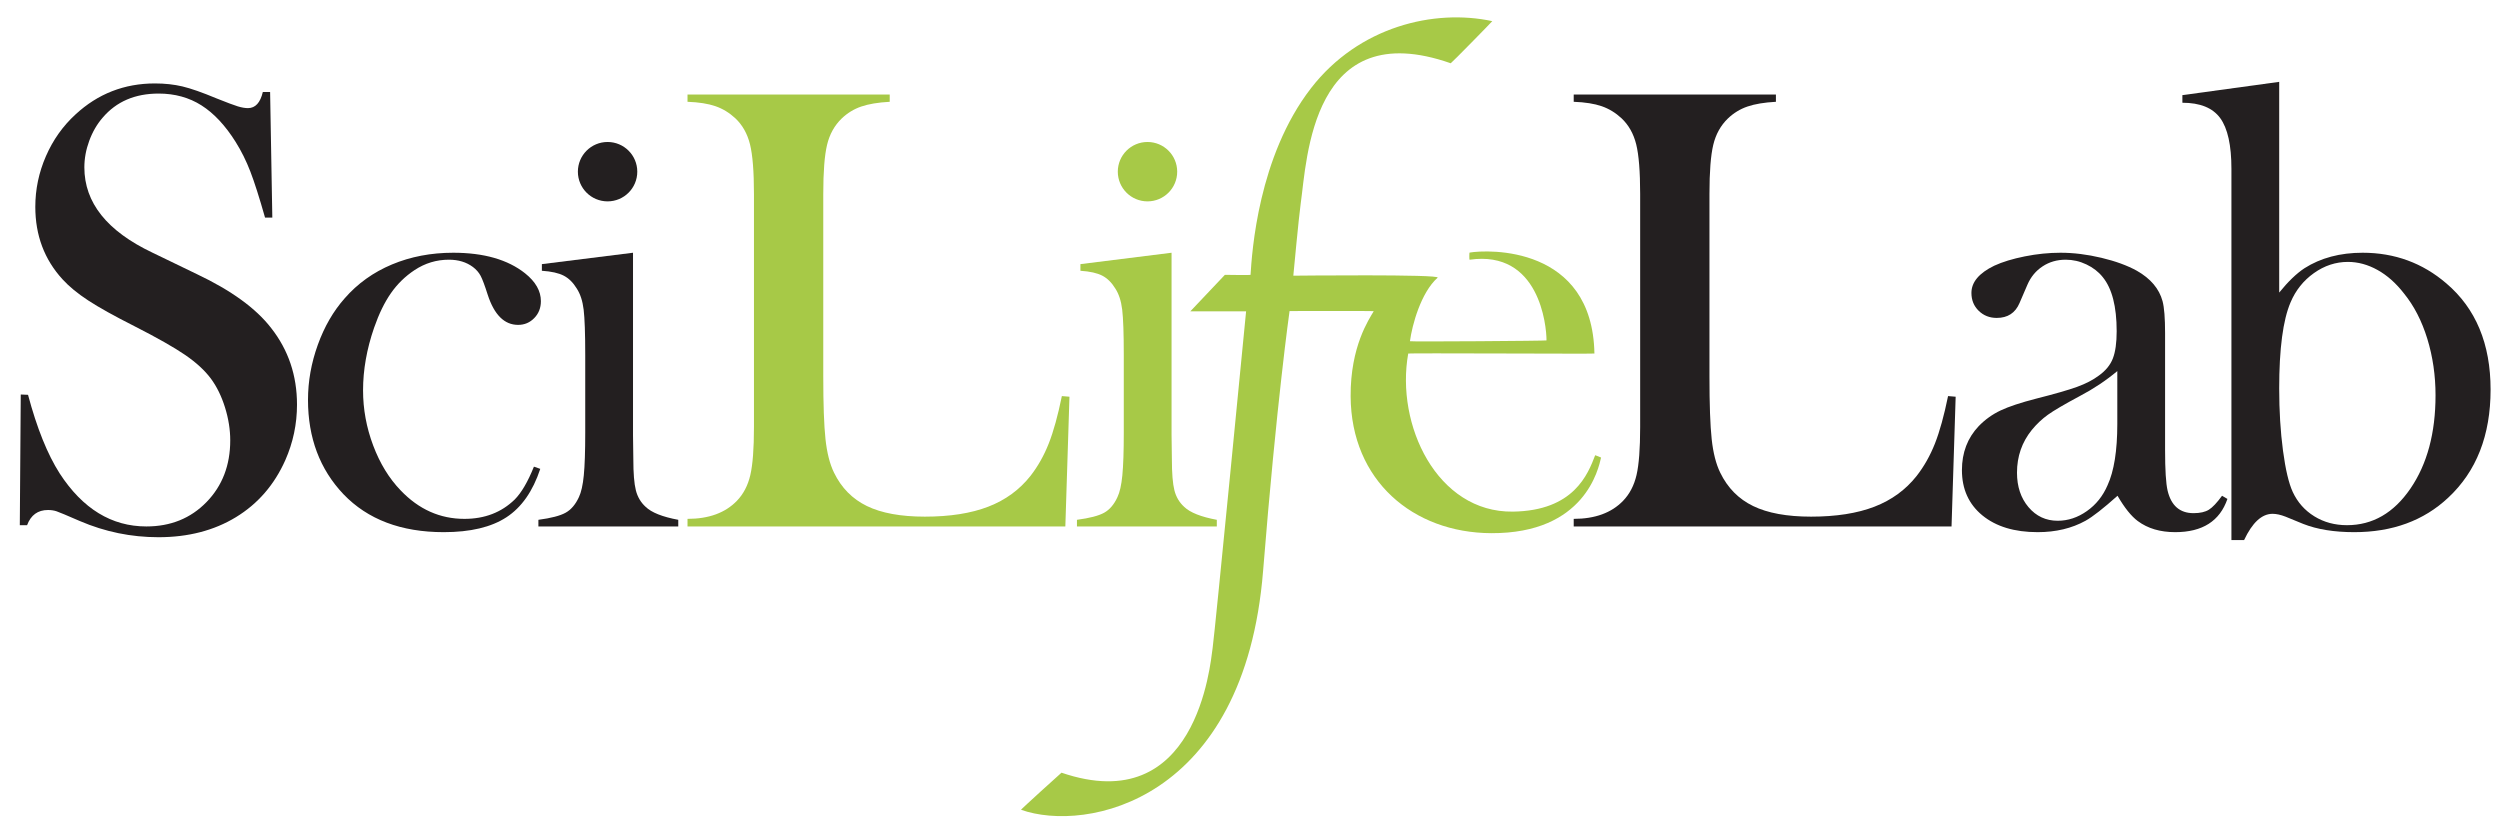
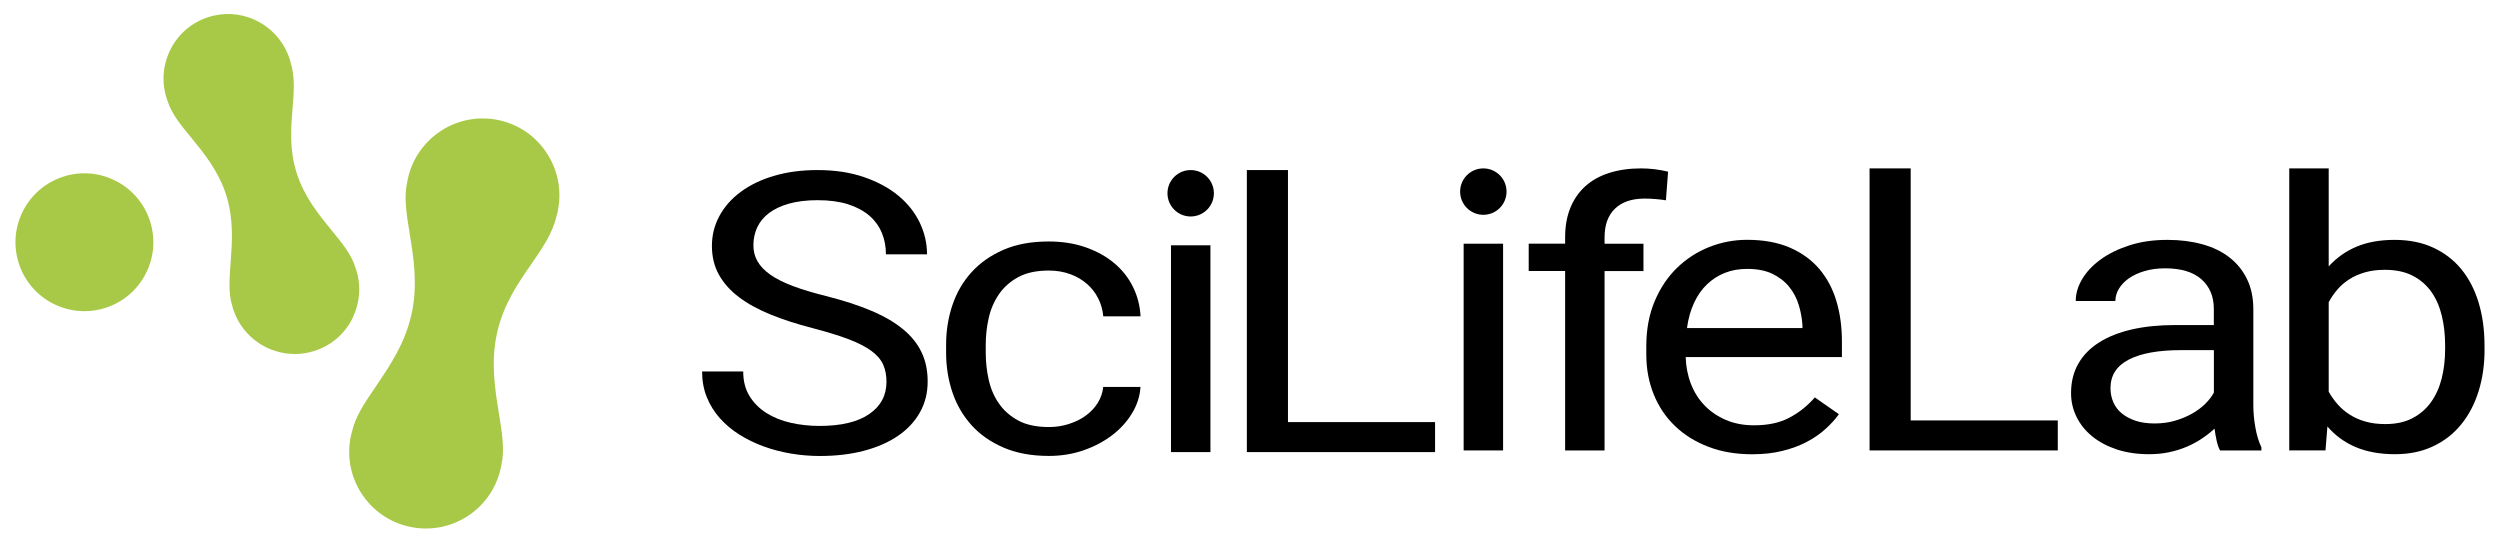
- <svg xmlns="http://www.w3.org/2000/svg" version="1.1" id="svg2" xml:space="preserve" width="1315" height="440" viewBox="0 0 1315 440">
-   <defs id="defs6" />
-   <g id="g10" transform="matrix(1.333333,0,0,1.333333,0,-5.333344)">
-     <path id="path14" style="fill:#a7c947;fill-opacity:1;fill-rule:nonzero;stroke:none" d="m 572.309,28.958 c 0.168,0.059 16.5,-16.593 16.391,-16.617 -22.914,-4.937 -52.637,2.094 -71.481,26.418 -20.906,26.981 -23.312,64.778 -23.879,73.664 -0.007,0.161 -10.121,0 -10.121,0 l -13.633,14.399 h 22 c 0,0 -12.234,125.996 -13.207,132.847 -0.941,6.661 -6.296,67.379 -59.617,49.157 -0.062,-0.02 -16.121,14.57 -15.972,14.625 25.535,9.109 88.191,-3.039 95.503,-94.266 5.329,-66.504 10.438,-102.477 10.438,-102.477 0,0 33.289,-0.089 33.207,0.055 -1.855,3.207 -9.215,13.832 -9.113,33.582 0.168,33.239 24.625,53.852 55.457,53.992 37.008,0.168 42.34,-25.535 43.34,-29.832 0.007,-0.035 -2.301,-0.968 -2.325,-0.918 -2.859,7.465 -8.394,21.918 -32.464,22.247 -29.922,0.406 -46.348,-34.243 -41.286,-62.364 0.039,-0.222 73.457,0.176 73.454,0 -0.786,-42.746 -42.18,-41.058 -49.266,-39.82 -0.113,0.019 -0.113,2.828 0,2.812 27.558,-3.937 30.367,25.985 30.367,31.832 0,0.18 -53.914,0.567 -53.879,0.317 0.856,-6.344 4.274,-19.102 10.91,-25.063 1.578,-1.418 -56.918,-0.789 -56.918,-0.789 0,0 2.172,-23.277 2.926,-28.57 2.473,-17.391 4.274,-74.488 59.168,-55.231" />
-     <path id="path16" style="fill:#231f20;fill-opacity:1;fill-rule:nonzero;stroke:none" d="m 10.684,211.185 c 1.496,-3.992 4.242,-5.988 8.238,-5.988 1.25,0 2.371,0.168 3.371,0.5 1,0.332 4.079,1.621 9.239,3.867 9.902,4.246 20.222,6.367 30.961,6.367 11.734,0 21.925,-2.637 30.582,-7.906 8.656,-5.274 15.148,-12.77 19.476,-22.481 3.078,-6.972 4.617,-14.281 4.617,-21.918 0,-11.5 -3.406,-21.578 -10.218,-30.242 -5.985,-7.75 -15.75,-14.828 -29.293,-21.246 l -17.578,-8.496 c -17.868,-8.496 -26.801,-19.703 -26.801,-33.613 0,-3.5 0.644,-7 1.933,-10.496 1.286,-3.5 3.055,-6.543 5.297,-9.125 5.399,-6.332 12.75,-9.496 22.059,-9.496 6.394,0 12.043,1.558 16.945,4.679 4.903,3.121 9.387,7.926 13.457,14.418 2.246,3.582 4.176,7.473 5.797,11.672 1.617,4.203 3.551,10.262 5.793,18.164 h 2.871 l -0.871,-49.558 h -2.871 c -1,4.246 -2.957,6.367 -5.867,6.367 -1.168,0 -2.496,-0.231 -3.996,-0.688 -1.496,-0.457 -4.328,-1.515 -8.489,-3.183 -5.578,-2.328 -10.031,-3.891 -13.359,-4.684 -3.328,-0.789 -6.949,-1.183 -10.859,-1.183 -12.067,0 -22.516,4.078 -31.332,12.234 -4.996,4.578 -8.887,10.07 -11.672,16.476 -2.793,6.411 -4.184,13.071 -4.184,19.977 0,11.234 3.578,20.766 10.735,28.586 2.578,2.832 5.972,5.617 10.175,8.363 4.2,2.746 10.254,6.117 18.164,10.114 8.989,4.578 15.664,8.363 20.036,11.359 4.371,2.996 7.757,6.117 10.175,9.363 2.328,3.164 4.18,6.949 5.555,11.36 1.371,4.414 2.059,8.738 2.059,12.984 0,9.82 -3.121,17.934 -9.364,24.344 -6.242,6.41 -14.148,9.609 -23.718,9.609 -13.731,0 -25.133,-6.973 -34.204,-20.918 -4.828,-7.559 -8.988,-17.894 -12.484,-31.012 l -2.871,-0.125 -0.375,51.555 h 2.871" />
-     <path id="path18" style="fill:#231f20;fill-opacity:1;fill-rule:nonzero;stroke:none" d="m 203.036,201.076 c -5.235,5.078 -11.836,7.617 -19.813,7.617 -9.633,0 -18.023,-3.746 -25.168,-11.238 -4.57,-4.743 -8.183,-10.653 -10.844,-17.727 -2.656,-7.07 -3.984,-14.312 -3.984,-21.723 0,-8.07 1.449,-16.308 4.356,-24.714 1.91,-5.493 4.132,-10.051 6.664,-13.672 2.531,-3.618 5.625,-6.633 9.277,-9.051 4.148,-2.746 8.672,-4.117 13.57,-4.117 3.739,0 6.891,0.957 9.465,2.871 1.328,1 2.344,2.164 3.051,3.496 0.707,1.332 1.641,3.828 2.801,7.488 2.582,7.906 6.574,11.86 11.984,11.86 2.496,0 4.621,-0.891 6.367,-2.684 1.75,-1.789 2.621,-4.016 2.621,-6.68 0,-3.996 -2.082,-7.656 -6.242,-10.984 -6.824,-5.41 -16.269,-8.113 -28.336,-8.113 -8.738,0 -16.793,1.539 -24.156,4.617 -7.363,3.082 -13.59,7.535 -18.664,13.359 -4.492,5.074 -8.031,11.192 -10.61,18.352 -2.582,7.156 -3.871,14.398 -3.871,21.718 0,14.981 4.661,27.383 13.981,37.204 9.57,9.984 22.762,14.98 39.574,14.98 10.488,0 18.727,-1.957 24.719,-5.867 5.992,-3.91 10.441,-10.277 13.355,-19.102 l -2.496,-0.871 c -2.41,5.989 -4.945,10.317 -7.601,12.981" />
-     <path id="path20" style="fill:#231f20;fill-opacity:1;fill-rule:nonzero;stroke:none" d="m 213.77,110.818 c 3.746,0.25 6.617,0.89 8.613,1.926 2,1.035 3.703,2.714 5.121,5.031 1.414,2.152 2.329,4.945 2.747,8.383 0.414,3.437 0.624,9.418 0.624,17.949 v 30.676 c 0,7.289 -0.187,12.859 -0.562,16.707 -0.375,3.851 -1.02,6.73 -1.938,8.633 -1.332,2.898 -3.078,4.949 -5.242,6.148 -2.164,1.203 -5.742,2.133 -10.734,2.793 v 2.621 h 55.176 v -2.621 c -6.242,-1.16 -10.528,-2.859 -12.856,-5.102 -1.918,-1.738 -3.207,-3.914 -3.871,-6.527 -0.668,-2.613 -1,-6.738 -1,-12.379 l -0.125,-9.453 v -71.898 l -35.953,4.492 v 2.621" />
-     <path id="path22" style="fill:#a7c947;fill-opacity:1;fill-rule:nonzero;stroke:none" d="m 420.278,211.685 1.625,-51.18 -2.996,-0.25 c -1.582,7.739 -3.309,13.981 -5.184,18.727 -1.871,4.742 -4.265,8.988 -7.176,12.73 -4.328,5.493 -9.882,9.551 -16.668,12.172 -6.785,2.621 -15.125,3.934 -25.027,3.934 -9.488,0 -17.105,-1.395 -22.848,-4.184 -5.742,-2.785 -10.07,-7.176 -12.98,-13.168 -1.668,-3.414 -2.789,-7.824 -3.371,-13.234 -0.582,-5.41 -0.875,-13.648 -0.875,-24.719 V 80.486 c 0,-8.742 0.5,-15.188 1.5,-19.352 0.996,-4.16 2.91,-7.617 5.742,-10.363 2.246,-2.16 4.824,-3.742 7.738,-4.742 2.914,-1 6.657,-1.621 11.235,-1.871 v -2.871 h -79.77 v 2.871 c 4.492,0.168 8.176,0.746 11.047,1.746 2.871,1 5.473,2.582 7.805,4.746 2.828,2.66 4.761,6.094 5.804,10.297 1.039,4.203 1.559,10.719 1.559,19.539 v 92.004 c 0,8.488 -0.48,14.793 -1.434,18.91 -0.957,4.121 -2.726,7.512 -5.304,10.176 -4.578,4.742 -11.071,7.117 -19.477,7.117 v 2.992 h 149.055" />
-     <path id="path24" style="fill:#a7c947;fill-opacity:1;fill-rule:nonzero;stroke:none" d="m 426.227,110.818 c 3.746,0.25 6.617,0.89 8.613,1.926 2,1.035 3.703,2.714 5.121,5.031 1.414,2.152 2.329,4.945 2.747,8.383 0.414,3.437 0.625,9.418 0.625,17.949 v 30.676 c 0,7.289 -0.192,12.859 -0.563,16.707 -0.375,3.851 -1.019,6.73 -1.937,8.633 -1.332,2.898 -3.079,4.949 -5.243,6.148 -2.164,1.203 -5.742,2.133 -10.734,2.793 v 2.621 h 55.176 v -2.621 c -6.242,-1.16 -10.528,-2.859 -12.86,-5.102 -1.914,-1.738 -3.203,-3.914 -3.867,-6.527 -0.668,-2.613 -1,-6.738 -1,-12.379 l -0.125,-9.453 v -71.898 l -35.953,4.492 v 2.621" />
-     <path id="path26" style="fill:#231f20;fill-opacity:1;fill-rule:nonzero;stroke:none" d="m 769.883,211.685 1.625,-51.18 -2.996,-0.25 c -1.582,7.739 -3.308,13.981 -5.179,18.727 -1.875,4.742 -4.266,8.988 -7.18,12.73 -4.328,5.493 -9.883,9.551 -16.664,12.172 -6.785,2.621 -15.129,3.934 -25.031,3.934 -9.489,0 -17.106,-1.395 -22.844,-4.184 -5.746,-2.785 -10.074,-7.176 -12.985,-13.168 -1.668,-3.414 -2.789,-7.824 -3.371,-13.234 -0.582,-5.41 -0.875,-13.648 -0.875,-24.719 V 80.486 c 0,-8.742 0.5,-15.188 1.5,-19.352 0.996,-4.16 2.91,-7.617 5.742,-10.363 2.247,-2.16 4.825,-3.742 7.739,-4.742 2.914,-1 6.656,-1.621 11.234,-1.871 v -2.871 h -79.769 v 2.871 c 4.496,0.168 8.175,0.746 11.05,1.746 2.872,1 5.469,2.582 7.801,4.746 2.828,2.66 4.762,6.094 5.805,10.297 1.039,4.203 1.558,10.719 1.558,19.539 v 92.004 c 0,8.488 -0.476,14.793 -1.433,18.91 -0.957,4.121 -2.727,7.512 -5.305,10.176 -4.578,4.742 -11.07,7.117 -19.476,7.117 v 2.992 h 149.054" />
-     <path id="path28" style="fill:#231f20;fill-opacity:1;fill-rule:nonzero;stroke:none" d="m 835.278,171.24 c 0,10.57 -1.289,18.644 -3.86,24.218 -1.828,4.243 -4.543,7.637 -8.152,10.172 -3.609,2.543 -7.445,3.809 -11.512,3.809 -4.644,0 -8.484,-1.789 -11.511,-5.367 -3.028,-3.578 -4.539,-8.114 -4.539,-13.606 0,-6.41 1.949,-12.027 5.847,-16.855 1.91,-2.328 4.024,-4.324 6.348,-5.992 2.32,-1.664 6.512,-4.118 12.566,-7.364 5.395,-2.828 10.328,-6.117 14.813,-9.863 z m 36.137,33.832 c -1.457,0.914 -3.473,1.371 -6.051,1.371 -5.414,0 -8.824,-2.953 -10.239,-8.863 -0.667,-2.829 -1,-8.157 -1,-15.981 v -46.187 c 0,-5.911 -0.332,-10.114 -1,-12.61 -1.335,-4.91 -4.71,-8.902 -10.128,-11.984 -3.75,-2.078 -8.418,-3.785 -14.004,-5.117 -5.586,-1.332 -10.961,-1.996 -16.129,-1.996 -4.586,0 -9.274,0.476 -14.067,1.433 -4.796,0.957 -8.816,2.184 -12.066,3.684 -6.004,2.914 -9.004,6.492 -9.004,10.734 0,2.832 0.953,5.184 2.871,7.055 1.914,1.871 4.285,2.808 7.113,2.808 4.329,0 7.325,-1.953 8.989,-5.867 l 3.121,-7.242 c 1.332,-3.074 3.328,-5.492 5.996,-7.238 2.66,-1.75 5.695,-2.621 9.109,-2.621 2.828,0 5.559,0.625 8.176,1.871 2.625,1.25 4.766,2.914 6.43,4.996 3.664,4.492 5.496,11.605 5.496,21.344 0,4.578 -0.5,8.16 -1.5,10.738 -0.996,2.578 -2.828,4.824 -5.492,6.738 -2.332,1.75 -5.223,3.246 -8.676,4.496 -3.453,1.246 -8.801,2.789 -16.043,4.617 -6.16,1.583 -10.859,3.145 -14.106,4.684 -3.246,1.539 -6.117,3.602 -8.613,6.18 -4.414,4.66 -6.617,10.445 -6.617,17.351 0,7.489 2.687,13.442 8.062,17.852 5.379,4.41 12.649,6.617 21.821,6.617 7.164,0 13.457,-1.5 18.875,-4.496 2.832,-1.578 7.043,-4.867 12.629,-9.859 2.75,4.742 5.418,8.07 8,9.984 3.918,2.914 8.836,4.371 14.754,4.371 10.734,0 17.601,-4.371 20.597,-13.109 l -2.121,-1.246 c -2,2.746 -3.726,4.578 -5.183,5.492" />
-     <path id="path30" style="fill:#231f20;fill-opacity:1;fill-rule:nonzero;stroke:none" d="m 903.625,123.283 c 1.993,-4.735 5.059,-8.582 9.2,-11.532 4.14,-2.953 8.621,-4.429 13.429,-4.429 3.973,0 7.871,1.062 11.68,3.179 3.82,2.122 7.301,5.219 10.453,9.29 3.981,4.906 7.039,10.871 9.199,17.894 2.149,7.023 3.231,14.441 3.231,22.258 0,14.879 -3.289,27.141 -9.883,36.781 -6.59,9.645 -14.937,14.461 -25.047,14.461 -4.812,0 -9.101,-1.16 -12.871,-3.488 -3.781,-2.328 -6.621,-5.528 -8.519,-9.602 -1.579,-3.406 -2.86,-8.851 -3.86,-16.332 -0.992,-7.48 -1.492,-15.672 -1.492,-24.566 0,-15.625 1.492,-26.93 4.48,-33.914 z m -4.48,-86.992 -38.195,5.242 v 3 c 6.988,0 11.961,2.015 14.918,6.051 2.953,4.039 4.429,10.718 4.429,20.039 V 217.056 h 4.996 c 3.247,-6.902 6.989,-10.355 11.235,-10.355 1.496,0 3.199,0.375 5.117,1.121 l 6.992,2.867 c 5.488,2.16 12.188,3.246 20.098,3.246 15.062,0 27.422,-4.531 37.082,-13.594 11.148,-10.39 16.719,-24.605 16.719,-42.644 0,-18.039 -5.821,-32.004 -17.45,-41.899 -9.39,-8.062 -20.402,-12.093 -33.031,-12.093 -8.887,0 -16.539,2.039 -22.937,6.109 -3.153,2.078 -6.481,5.281 -9.973,9.605 V 36.291" />
-     <path id="path32" style="fill:#231f20;fill-opacity:1;fill-rule:nonzero;stroke:none" d="m 239.692,83.443 c 6.469,0 11.715,-5.246 11.715,-11.715 0,-6.473 -5.246,-11.715 -11.715,-11.715 -6.473,0 -11.719,5.242 -11.719,11.715 0,6.469 5.246,11.715 11.719,11.715" />
-     <path id="path34" style="fill:#a7c947;fill-opacity:1;fill-rule:nonzero;stroke:none" d="m 452.688,83.443 c 6.469,0 11.715,-5.246 11.715,-11.715 0,-6.473 -5.246,-11.715 -11.715,-11.715 -6.469,0 -11.715,5.242 -11.715,11.715 0,6.469 5.246,11.715 11.715,11.715" />
+ <svg xmlns="http://www.w3.org/2000/svg" version="1.1" id="Layer_1" x="0px" y="0px" viewBox="0 0 405 87.88" style="enable-background:new 0 0 405 87.88;" xml:space="preserve">
+   <style type="text/css">
+ 	.st0{fill:#A7C947;}
+ </style>
+   <g>
+     <g>
+       <path d="M253.55,72.97V43.9h-5.9v-4.43h5.9v-1.02c0-1.8,0.28-3.39,0.85-4.78c0.56-1.39,1.38-2.56,2.43-3.51    c1.06-0.95,2.35-1.67,3.87-2.15c1.52-0.48,3.23-0.73,5.14-0.73c1.47,0,2.94,0.18,4.39,0.53l-0.35,4.64    c-0.48-0.08-1.03-0.15-1.64-0.2c-0.61-0.05-1.21-0.08-1.81-0.08c-2.07,0-3.67,0.54-4.8,1.63c-1.13,1.08-1.69,2.64-1.69,4.66v1.02    h6.3v4.43h-6.3v29.07H253.55z" />
+       <path d="M143.61,61.85c0-1.05-0.18-1.98-0.54-2.79c-0.36-0.8-0.99-1.54-1.9-2.21c-0.91-0.67-2.14-1.3-3.68-1.89    c-1.54-0.59-3.5-1.19-5.87-1.81c-2.49-0.64-4.74-1.37-6.75-2.18c-2.01-0.82-3.73-1.75-5.14-2.82c-1.42-1.06-2.5-2.28-3.26-3.64    c-0.76-1.36-1.14-2.92-1.14-4.67c0-1.75,0.41-3.38,1.23-4.88c0.82-1.5,1.97-2.8,3.47-3.9c1.5-1.1,3.29-1.97,5.39-2.58    c2.09-0.62,4.43-0.93,7.01-0.93c2.83,0,5.35,0.38,7.56,1.15c2.21,0.76,4.07,1.77,5.58,3.03c1.51,1.26,2.65,2.71,3.44,4.36    c0.78,1.65,1.17,3.35,1.17,5.11h-6.66c0-1.26-0.22-2.42-0.67-3.5c-0.45-1.07-1.13-2-2.05-2.79c-0.92-0.78-2.07-1.39-3.45-1.83    c-1.38-0.43-3.02-0.65-4.9-0.65c-1.77,0-3.31,0.19-4.63,0.56c-1.31,0.37-2.39,0.88-3.25,1.53c-0.85,0.65-1.48,1.42-1.9,2.31    c-0.41,0.89-0.62,1.86-0.62,2.91c0,0.95,0.22,1.82,0.67,2.6c0.45,0.78,1.14,1.51,2.09,2.17c0.94,0.66,2.16,1.27,3.64,1.83    c1.48,0.56,3.26,1.09,5.33,1.61c2.85,0.72,5.32,1.52,7.39,2.4c2.07,0.88,3.78,1.87,5.13,2.99c1.35,1.11,2.35,2.36,3,3.75    c0.66,1.38,0.98,2.95,0.98,4.71c0,1.84-0.41,3.5-1.24,4.98c-0.83,1.49-2.01,2.76-3.54,3.81c-1.53,1.05-3.37,1.86-5.52,2.43    c-2.15,0.57-4.55,0.85-7.2,0.85c-1.54,0-3.08-0.13-4.63-0.39c-1.54-0.26-3.02-0.64-4.44-1.16c-1.42-0.52-2.73-1.16-3.94-1.92    c-1.21-0.76-2.26-1.65-3.16-2.66c-0.9-1.01-1.6-2.15-2.11-3.41c-0.51-1.26-0.76-2.64-0.76-4.15h6.66c0,1.55,0.34,2.87,1.02,3.98    c0.68,1.1,1.59,2.02,2.73,2.74c1.14,0.72,2.45,1.25,3.94,1.59c1.48,0.34,3.04,0.51,4.68,0.51c3.5,0,6.18-0.64,8.04-1.92    C142.68,65.8,143.61,64.05,143.61,61.85z" />
+       <path d="M169.92,69.18c1.13,0,2.21-0.16,3.25-0.5c1.04-0.33,1.95-0.78,2.74-1.36c0.79-0.58,1.44-1.26,1.93-2.06    c0.49-0.79,0.79-1.66,0.88-2.58h6.04c-0.09,1.49-0.55,2.91-1.36,4.26c-0.82,1.35-1.89,2.54-3.23,3.56    c-1.34,1.02-2.88,1.84-4.64,2.45c-1.76,0.61-3.63,0.91-5.61,0.91c-2.81,0-5.25-0.45-7.34-1.35s-3.82-2.11-5.2-3.64    c-1.38-1.53-2.41-3.3-3.09-5.32c-0.68-2.02-1.02-4.16-1.02-6.41v-1.3c0-2.25,0.34-4.38,1.02-6.41c0.68-2.02,1.71-3.8,3.09-5.32    c1.38-1.53,3.11-2.74,5.18-3.64c2.07-0.9,4.51-1.35,7.32-1.35c2.19,0,4.17,0.31,5.96,0.93c1.78,0.62,3.33,1.47,4.63,2.55    c1.3,1.08,2.32,2.37,3.06,3.85c0.74,1.49,1.15,3.09,1.24,4.8h-6.04c-0.09-1.03-0.36-2-0.81-2.89c-0.45-0.9-1.05-1.68-1.81-2.35    c-0.76-0.67-1.66-1.2-2.71-1.59c-1.05-0.39-2.22-0.59-3.5-0.59c-1.98,0-3.62,0.35-4.92,1.05c-1.3,0.7-2.35,1.63-3.14,2.77    c-0.79,1.15-1.35,2.44-1.67,3.87c-0.32,1.43-0.48,2.87-0.48,4.32v1.3c0,1.49,0.16,2.95,0.48,4.38c0.32,1.43,0.87,2.72,1.66,3.85    c0.78,1.14,1.83,2.05,3.14,2.76C166.26,68.83,167.92,69.18,169.92,69.18z" />
+       <path d="M208.66,68.38h23.82v4.86h-30.49V27.55h6.66V68.38z" />
+       <path d="M283.82,73.59c-2.6,0-4.96-0.4-7.06-1.21c-2.11-0.81-3.91-1.92-5.4-3.36c-1.5-1.43-2.65-3.14-3.45-5.12    c-0.81-1.98-1.21-4.15-1.21-6.5v-1.3c0-2.72,0.45-5.16,1.36-7.31c0.91-2.15,2.12-3.95,3.64-5.42c1.52-1.47,3.26-2.58,5.21-3.36    c1.96-0.77,3.99-1.16,6.11-1.16c2.67,0,4.97,0.42,6.91,1.25c1.93,0.84,3.53,1.99,4.78,3.45c1.25,1.47,2.18,3.2,2.78,5.2    c0.6,2,0.9,4.18,0.9,6.53v2.57h-25.31c0.05,1.55,0.33,2.99,0.85,4.33c0.52,1.34,1.25,2.51,2.21,3.5c0.95,0.99,2.11,1.77,3.45,2.35    c1.35,0.58,2.87,0.87,4.57,0.87c2.26,0,4.17-0.41,5.73-1.24c1.57-0.83,2.93-1.92,4.11-3.28l3.9,2.72c-0.6,0.83-1.32,1.63-2.18,2.4    c-0.85,0.77-1.85,1.47-2.99,2.07c-1.14,0.61-2.45,1.09-3.92,1.46C287.35,73.41,285.69,73.59,283.82,73.59z M283.03,43.56    c-1.29,0-2.48,0.21-3.56,0.63c-1.08,0.42-2.05,1.04-2.9,1.84c-0.85,0.8-1.56,1.81-2.12,3c-0.56,1.2-0.95,2.57-1.16,4.12H292v-0.43    c-0.07-1.11-0.27-2.22-0.6-3.31c-0.33-1.09-0.85-2.07-1.55-2.94c-0.7-0.87-1.61-1.57-2.71-2.11    C286.03,43.83,284.66,43.56,283.03,43.56z" />
+       <path d="M309.54,68.11h23.82v4.86h-30.49V27.28h6.66V68.11z" />
+       <path d="M359.65,72.97c-0.23-0.41-0.41-0.93-0.55-1.56c-0.14-0.63-0.25-1.28-0.35-1.97c-0.6,0.56-1.27,1.09-2.02,1.59    c-0.75,0.51-1.57,0.95-2.45,1.33c-0.89,0.38-1.85,0.68-2.88,0.9c-1.04,0.22-2.13,0.32-3.28,0.32c-1.91,0-3.64-0.26-5.2-0.77    c-1.55-0.52-2.88-1.22-3.97-2.11c-1.09-0.89-1.94-1.93-2.54-3.14c-0.6-1.21-0.9-2.5-0.9-3.88c0-1.8,0.39-3.38,1.17-4.75    c0.78-1.37,1.9-2.52,3.37-3.45c1.46-0.93,3.23-1.63,5.3-2.11c2.07-0.47,4.39-0.71,6.94-0.71h6.35v-2.63c0-2-0.67-3.6-2-4.78    c-1.34-1.19-3.3-1.78-5.9-1.78c-1.2,0-2.29,0.14-3.28,0.43c-0.99,0.29-1.84,0.68-2.54,1.16c-0.7,0.49-1.25,1.05-1.64,1.69    c-0.39,0.64-0.59,1.31-0.59,2.01h-6.42c0-1.2,0.35-2.38,1.05-3.56c0.7-1.18,1.7-2.23,2.99-3.17c1.29-0.94,2.85-1.7,4.68-2.29    c1.83-0.59,3.87-0.88,6.13-0.88c2.03,0,3.9,0.23,5.61,0.7c1.71,0.46,3.18,1.17,4.4,2.11c1.22,0.94,2.18,2.11,2.87,3.51    c0.69,1.4,1.04,3.04,1.04,4.92v15.57c0,1.14,0.11,2.33,0.33,3.58c0.22,1.25,0.55,2.33,0.98,3.23v0.5H359.65z M349.05,68.6    c1.15,0,2.23-0.14,3.25-0.43c1.01-0.29,1.93-0.67,2.76-1.13c0.83-0.46,1.55-1,2.16-1.59c0.61-0.6,1.09-1.22,1.43-1.86v-6.87h-5.32    c-3.66,0-6.48,0.51-8.46,1.53c-1.98,1.02-2.97,2.56-2.97,4.63c0,0.81,0.15,1.56,0.45,2.26c0.3,0.7,0.75,1.31,1.36,1.81    c0.61,0.51,1.36,0.91,2.24,1.21C346.85,68.46,347.88,68.6,349.05,68.6z" />
+       <path d="M402.5,56.59c0,2.46-0.32,4.72-0.97,6.79c-0.64,2.07-1.59,3.87-2.83,5.39c-1.24,1.52-2.76,2.7-4.56,3.54    c-1.8,0.85-3.84,1.27-6.15,1.27c-2.46,0-4.59-0.39-6.39-1.16c-1.8-0.77-3.31-1.88-4.56-3.33l-0.31,3.87h-5.87V27.28h6.39v15.88    c1.24-1.38,2.74-2.45,4.49-3.19c1.75-0.74,3.81-1.11,6.18-1.11c2.35,0,4.42,0.41,6.23,1.24c1.81,0.83,3.33,1.99,4.56,3.48    c1.23,1.5,2.17,3.29,2.81,5.39c0.64,2.09,0.97,4.42,0.97,6.98V56.59z M396.11,55.94c0-1.67-0.17-3.25-0.52-4.72    c-0.35-1.48-0.9-2.77-1.67-3.88s-1.78-2-3.02-2.65s-2.76-0.98-4.56-0.98c-1.17,0-2.23,0.13-3.18,0.4    c-0.94,0.27-1.79,0.64-2.54,1.11c-0.75,0.48-1.4,1.03-1.95,1.67c-0.55,0.64-1.02,1.33-1.42,2.07v14.49    c0.41,0.74,0.9,1.43,1.47,2.07c0.56,0.64,1.22,1.2,1.97,1.67c0.75,0.47,1.59,0.85,2.54,1.11c0.94,0.27,2,0.4,3.18,0.4    c1.73,0,3.2-0.32,4.42-0.96c1.22-0.64,2.22-1.51,3-2.6c0.78-1.09,1.36-2.38,1.73-3.85c0.37-1.48,0.55-3.05,0.55-4.72V55.94z" />
+       <g>
+         <path d="M196.09,73.24h-6.39V39.74h6.39V73.24z" />
+         <circle cx="192.89" cy="31.31" r="3.76" />
+       </g>
+       <g>
+         <circle cx="240.3" cy="31.04" r="3.76" />
+         <path d="M243.5,72.97h-6.39V39.48h6.39V72.97z" />
+       </g>
+     </g>
+     <g>
+       <g>
+         <path class="st0" d="M57.24,51.24c0.65-1.42,0.97-2.94,0.96-4.47c-0.01-1.02-0.17-2.04-0.49-3.04c0,0,0,0,0,0     c-0.03-0.08-0.05-0.16-0.08-0.24L57.6,43.4c-0.02-0.05-0.03-0.1-0.05-0.15c-0.01-0.02-0.02-0.04-0.03-0.07     c-0.62-1.98-2.09-3.78-3.79-5.86c-2.09-2.55-4.45-5.43-5.68-9.32c-1.2-3.78-0.91-7.3-0.66-10.4c0.22-2.65,0.42-5.16-0.31-7.47     c0,0,0-0.01,0-0.01c0-0.02-0.01-0.04-0.01-0.06c-0.01-0.05-0.03-0.1-0.04-0.15L47,9.84c-0.02-0.08-0.05-0.16-0.07-0.25     c-0.05-0.17-0.11-0.34-0.17-0.5c-0.01-0.02-0.02-0.05-0.03-0.07c-0.05-0.14-0.11-0.28-0.17-0.42c0-0.01,0-0.01-0.01-0.02     c-0.95-2.2-2.62-4-4.77-5.12C39.61,2.33,37.18,2,34.83,2.49c0,0,0,0,0,0c-0.15,0.03-0.31,0.07-0.46,0.11     c-0.02,0.01-0.04,0.01-0.06,0.01c-0.17,0.04-0.34,0.09-0.51,0.15c-2.67,0.84-4.85,2.67-6.13,5.15c-0.16,0.31-0.31,0.63-0.43,0.95     c-0.51,1.28-0.77,2.63-0.75,3.99c0.01,1.02,0.17,2.04,0.49,3.04c0,0,0,0,0,0.01c0.03,0.08,0.05,0.16,0.08,0.24l0.03,0.08     c0.01,0.02,0.01,0.03,0.02,0.05c0.01,0.02,0.02,0.05,0.03,0.07c0.01,0.02,0.01,0.03,0.02,0.05l0.02,0.05     c0.61,1.97,2.08,3.77,3.79,5.85c2.09,2.55,4.45,5.44,5.68,9.33c1.23,3.9,0.96,7.65,0.71,10.96c-0.2,2.67-0.37,4.97,0.25,6.91     c0,0,0,0.01,0,0.01c0.01,0.02,0.01,0.04,0.02,0.06c0.01,0.05,0.03,0.1,0.04,0.15l0.02,0.08c0.02,0.08,0.05,0.16,0.07,0.25     c0.04,0.14,0.09,0.28,0.14,0.41c1.53,4.22,5.54,6.9,9.85,6.9c1.04,0,2.1-0.16,3.15-0.49c2.67-0.84,4.85-2.67,6.13-5.15     C57.1,51.56,57.17,51.4,57.24,51.24z" />
+         <path class="st0" d="M88.66,24.93c-1.78-2.8-4.55-4.73-7.78-5.45c-6.68-1.48-13.32,2.76-14.8,9.44c-0.02,0.1-0.04,0.2-0.06,0.3     L66,29.32c-0.01,0.07-0.03,0.14-0.04,0.21l0,0.01c0,0.02,0,0.03-0.01,0.05c0,0,0,0.01,0,0.01c-0.54,2.39-0.09,5.11,0.42,8.26     c0.63,3.88,1.35,8.27,0.3,13.02c-1.05,4.76-3.57,8.46-5.79,11.73c-1.79,2.63-3.33,4.9-3.84,7.26c0,0,0,0.01,0,0.01     c-0.01,0.02-0.01,0.04-0.02,0.06c-0.02,0.06-0.03,0.12-0.05,0.18l-0.03,0.1c-0.02,0.1-0.05,0.2-0.07,0.3     c-0.72,3.24-0.13,6.56,1.65,9.35c1.78,2.8,4.55,4.73,7.78,5.45c0.9,0.2,1.81,0.3,2.71,0.3c2.34,0,4.63-0.66,6.65-1.95     c0.7-0.45,1.34-0.95,1.93-1.51c1.76-1.68,2.98-3.84,3.52-6.27c0,0,0,0,0,0c0.02-0.1,0.04-0.2,0.06-0.29l0.02-0.1     c0.01-0.07,0.03-0.14,0.04-0.21l0-0.01c0-0.02,0.01-0.04,0.01-0.05c0,0,0,0,0,0c0.54-2.4,0.09-5.12-0.42-8.28     c-0.63-3.87-1.35-8.26-0.3-13c1.02-4.62,3.41-8.08,5.52-11.12c1.8-2.6,3.5-5.06,4.12-7.86c0-0.01,0-0.01,0.01-0.02     c0.01-0.02,0.01-0.04,0.02-0.06c0.02-0.06,0.03-0.12,0.05-0.18l0.03-0.1c0.02-0.1,0.05-0.2,0.07-0.3     C91.03,31.04,90.45,27.72,88.66,24.93z" />
+         <path class="st0" d="M18.82,29.34c-2.65-1.38-5.67-1.64-8.51-0.74c-2.84,0.9-5.17,2.85-6.54,5.5c-1.38,2.65-1.64,5.67-0.74,8.51     c0.9,2.84,2.85,5.17,5.5,6.54c1.61,0.84,3.37,1.26,5.14,1.26c1.13,0,2.27-0.17,3.37-0.52c2.84-0.9,5.17-2.85,6.54-5.5     c1.38-2.65,1.64-5.67,0.74-8.51C23.42,33.04,21.47,30.71,18.82,29.34z" />
+       </g>
+     </g>
  </g>
</svg>
